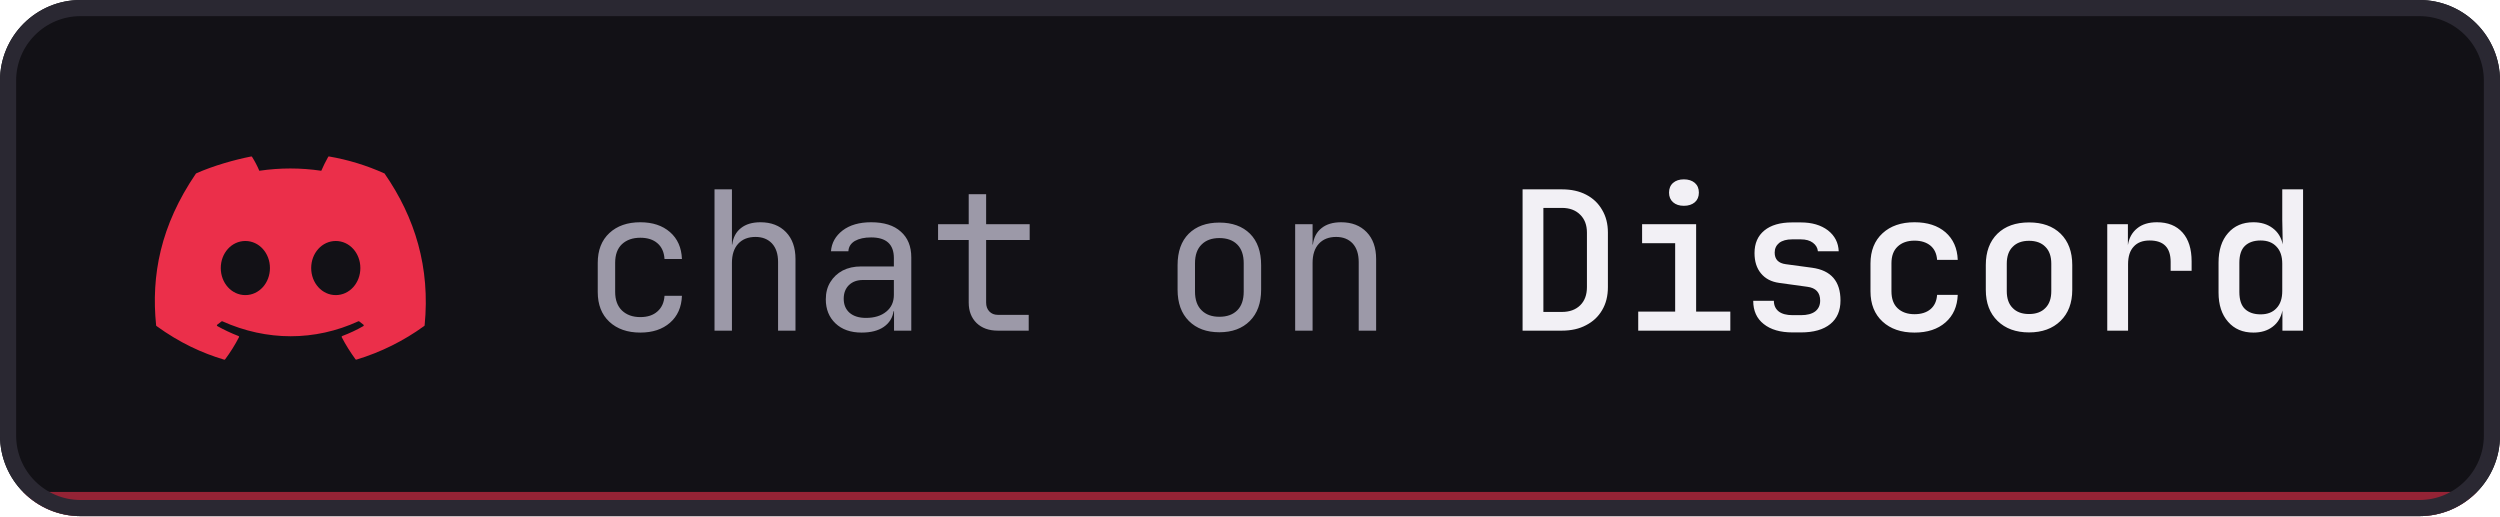
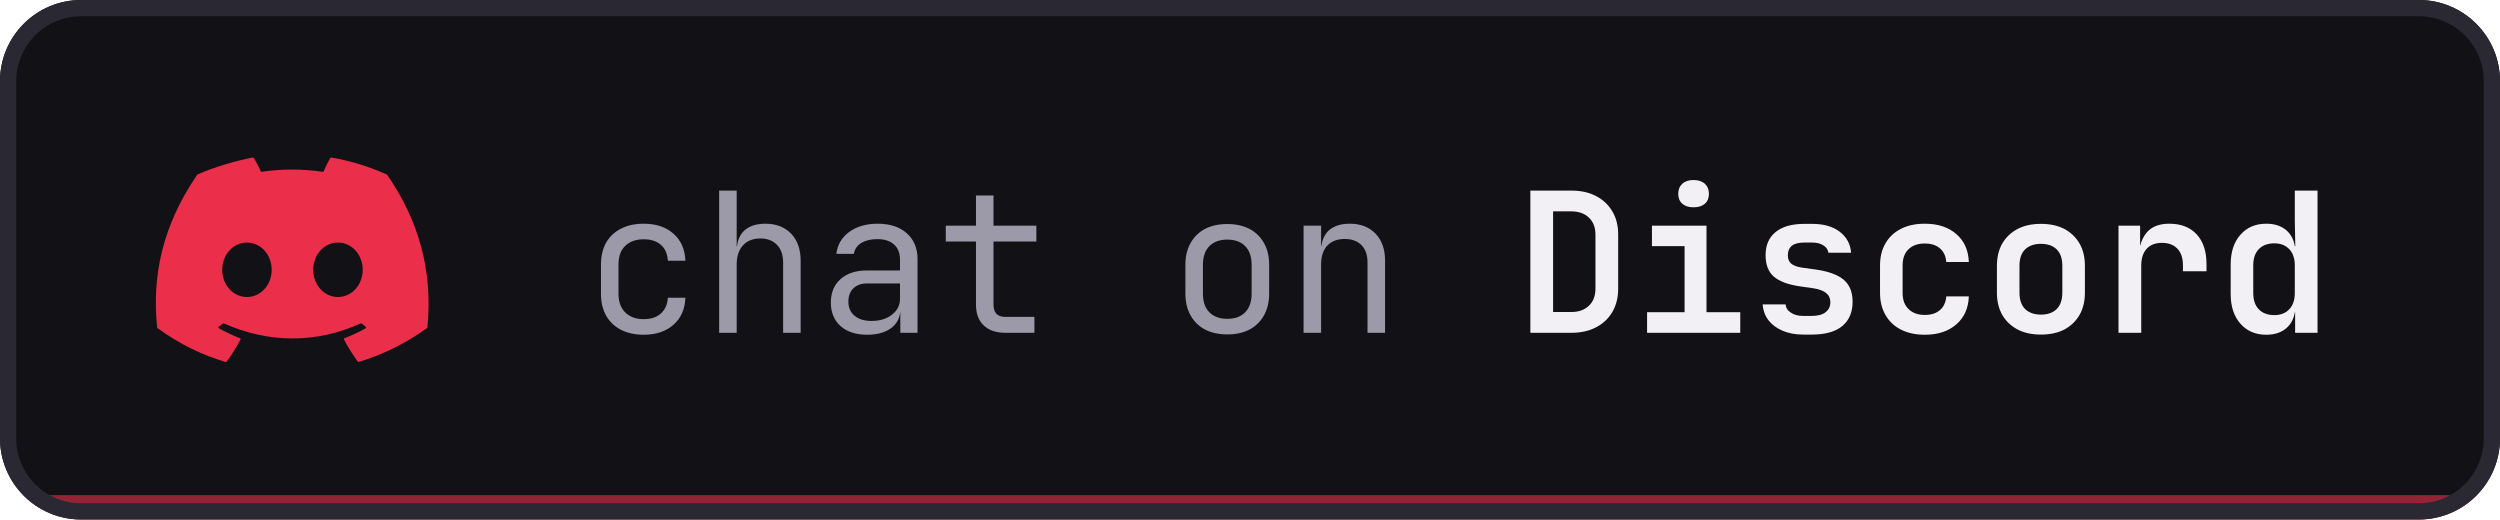
- <svg xmlns="http://www.w3.org/2000/svg" width="155" height="32" fill="none" viewBox="0 0 155 32">
+ <svg xmlns="http://www.w3.org/2000/svg" width="154" height="32" fill="none" viewBox="0 0 154 32">
  <defs>
    <clipPath id="badges-plugins-xbans-compact-discord-tile">
-       <rect width="155" height="32" rx="5" />
+       <rect width="154" height="32" rx="5" />
    </clipPath>
    <radialGradient id="badges-plugins-xbans-compact-discord-glow" cx="0.5" cy="1" r="0.9">
      <stop offset="0" stop-color="#EB2F4A" stop-opacity=".2" />
      <stop offset="1" stop-color="#EB2F4A" stop-opacity="0" />
    </radialGradient>
  </defs>
  <g clip-path="url(#badges-plugins-xbans-compact-discord-tile)">
-     <rect width="155" height="32" fill="#121116" />
-     <rect y="30.5" width="155" height="1.5" fill="#EB2F4A" fill-opacity=".6" />
+     <rect width="154" height="32" fill="#121116" />
+     <rect y="30.5" width="154" height="1.5" fill="#EB2F4A" fill-opacity=".6" />
  </g>
-   <rect x=".5" y=".5" width="154" height="31" rx="4.5" stroke="#2A2832" />
+   <rect x=".5" y=".5" width="153" height="31" rx="4.5" stroke="#2A2832" />
  <g transform="translate(6 4) scale(0.6)">
    <g>
      <path fill="#EB2F4A" d="M29.702 11.245A23.6 23.6 0 0 0 24 9.501c-.037 0-.075 0-.09.045-.246.434-.523.993-.71 1.434a21.7 21.7 0 0 0-6.404 0 10 10 0 0 0-.747-1.434c-.023-.03-.053-.052-.09-.045-1.719.339-3.916.957-5.68 1.744-.015 0-.03.015-.037.03-3.662 5.37-4.634 10.52-4.11 15.671 0 .022.014.052.037.074 2.391 1.736 4.708 2.796 6.995 3.48.037 0 .075 0 .097-.03a16.5 16.5 0 0 0 1.435-2.295.084.084 0 0 0-.052-.118 17 17 0 0 1-2.19-1.03.085.085 0 0 1 0-.147c.15-.11.299-.22.433-.331.023-.022.06-.022.09-.015 4.589 2.06 9.566 2.06 14.05 0a.1.1 0 0 1 .09.008q.21.174.433.338c.052.037.045.118 0 .147-.695.405-1.42.736-2.19 1.03-.052.022-.075.074-.045.125.419.81.905 1.568 1.42 2.281.023.03.06.044.098.03a23.5 23.5 0 0 0 7.01-3.48.08.08 0 0 0 .037-.074c.583-5.952-.98-11.11-4.14-15.672 0-.014-.023-.03-.038-.03zM15.353 23.827c-1.42 0-2.54-1.251-2.54-2.796s1.12-2.796 2.54-2.796 2.541 1.25 2.541 2.796-1.12 2.796-2.54 2.796m9.342 0c-1.42 0-2.54-1.251-2.54-2.796s1.12-2.796 2.54-2.796 2.541 1.25 2.541 2.796-1.121 2.796-2.54 2.796" />
    </g>
  </g>
-   <path fill="#9C99A8" d="M39.7 20.62L39.7 20.62Q38.5 20.62 37.78 19.95Q37.06 19.28 37.06 18.1L37.06 18.1L37.06 16.3Q37.06 15.12 37.78 14.45Q38.5 13.78 39.7 13.78L39.7 13.78Q40.84 13.78 41.54 14.39Q42.24 15 42.28 16.06L42.28 16.06L41.2 16.06Q41.16 15.42 40.76 15.08Q40.37 14.74 39.7 14.74L39.7 14.74Q38.99 14.74 38.56 15.14Q38.14 15.54 38.14 16.29L38.14 16.29L38.14 18.1Q38.14 18.84 38.56 19.25Q38.99 19.66 39.7 19.66L39.7 19.66Q40.37 19.66 40.76 19.31Q41.16 18.96 41.2 18.34L41.2 18.34L42.28 18.34Q42.24 19.4 41.54 20.01Q40.84 20.62 39.7 20.62M45.38 20.5L44.3 20.5L44.3 11.74L45.38 11.74L45.38 15.16L45.4 15.16Q45.48 14.5 45.94 14.14Q46.39 13.78 47.15 13.78L47.15 13.78Q48.14 13.78 48.73 14.39Q49.32 15 49.32 16.06L49.32 16.06L49.32 20.5L48.24 20.5L48.24 16.24Q48.24 15.5 47.86 15.09Q47.48 14.69 46.84 14.69L46.84 14.69Q46.16 14.69 45.77 15.11Q45.38 15.53 45.38 16.3L45.38 16.3L45.38 20.5M53.42 20.62L53.42 20.62Q52.4 20.62 51.8 20.05Q51.2 19.48 51.2 18.56L51.2 18.56Q51.2 17.94 51.48 17.49Q51.76 17.03 52.25 16.77Q52.74 16.52 53.38 16.52L53.38 16.52L55.42 16.52L55.42 16Q55.42 14.72 54.01 14.72L54.01 14.72Q53.39 14.72 53 14.94Q52.62 15.17 52.6 15.58L52.6 15.58L51.52 15.58Q51.58 14.8 52.24 14.29Q52.91 13.78 54.01 13.78L54.01 13.78Q55.21 13.78 55.85 14.36Q56.5 14.93 56.5 15.96L56.5 15.96L56.5 20.5L55.43 20.5L55.43 19.3L55.4 19.3Q55.31 19.91 54.79 20.27Q54.28 20.62 53.42 20.62M53.69 19.71L53.69 19.71Q54.48 19.71 54.95 19.32Q55.42 18.94 55.42 18.28L55.42 18.28L55.42 17.36L53.5 17.36Q52.97 17.36 52.64 17.67Q52.31 17.99 52.31 18.52L52.31 18.52Q52.31 19.07 52.67 19.39Q53.04 19.71 53.69 19.71M63.78 20.5L61.86 20.5Q61.04 20.5 60.55 20.03Q60.06 19.55 60.06 18.76L60.06 18.76L60.06 14.88L58.16 14.88L58.16 13.9L60.06 13.9L60.06 12.04L61.14 12.04L61.14 13.9L63.84 13.9L63.84 14.88L61.14 14.88L61.14 18.76Q61.14 19.1 61.34 19.31Q61.54 19.52 61.86 19.52L61.86 19.52L63.78 19.52L63.78 20.5M75.6 20.6L75.6 20.6Q74.41 20.6 73.71 19.9Q73.01 19.2 73.01 17.96L73.01 17.96L73.01 16.44Q73.01 15.18 73.7 14.49Q74.4 13.8 75.6 13.8L75.6 13.8Q76.8 13.8 77.5 14.49Q78.19 15.18 78.19 16.44L78.19 16.44L78.19 17.96Q78.19 19.2 77.49 19.9Q76.79 20.6 75.6 20.6M75.6 19.64L75.6 19.64Q76.31 19.64 76.71 19.24Q77.11 18.84 77.11 18.08L77.11 18.08L77.11 16.32Q77.11 15.56 76.71 15.16Q76.31 14.76 75.6 14.76L75.6 14.76Q74.9 14.76 74.5 15.16Q74.09 15.56 74.09 16.32L74.09 16.32L74.09 18.08Q74.09 18.84 74.5 19.24Q74.9 19.64 75.6 19.64M81.38 20.5L80.3 20.5L80.3 13.9L81.38 13.9L81.38 15.16L81.4 15.16Q81.48 14.5 81.94 14.14Q82.39 13.78 83.15 13.78L83.15 13.78Q84.14 13.78 84.73 14.39Q85.32 15 85.32 16.06L85.32 16.06L85.32 20.5L84.24 20.5L84.24 16.25Q84.24 15.5 83.86 15.09Q83.48 14.69 82.84 14.69L82.84 14.69Q82.16 14.69 81.77 15.11Q81.38 15.53 81.38 16.3L81.38 16.3L81.38 20.5" />
-   <path fill="#F2F0F5" d="M96.84 20.5L94.4 20.5L94.4 11.74L96.84 11.74Q97.71 11.74 98.34 12.07Q98.98 12.4 99.33 13.01Q99.69 13.61 99.69 14.42L99.69 14.42L99.69 17.8Q99.69 18.63 99.33 19.23Q98.98 19.83 98.34 20.16Q97.71 20.5 96.84 20.5L96.84 20.5M95.69 12.89L95.69 19.34L96.84 19.34Q97.55 19.34 97.97 18.93Q98.39 18.52 98.39 17.8L98.39 17.8L98.39 14.42Q98.39 13.72 97.97 13.31Q97.55 12.89 96.84 12.89L96.84 12.89L95.69 12.89M107.28 20.5L101.57 20.5L101.57 19.32L103.86 19.32L103.86 15.08L101.81 15.08L101.81 13.9L105.16 13.9L105.16 19.32L107.28 19.32L107.28 20.5M104.4 12.76L104.4 12.76Q103.98 12.76 103.73 12.54Q103.48 12.32 103.48 11.94L103.48 11.94Q103.48 11.56 103.73 11.34Q103.98 11.12 104.4 11.12L104.4 11.12Q104.82 11.12 105.08 11.34Q105.33 11.56 105.33 11.94L105.33 11.94Q105.33 12.32 105.08 12.54Q104.82 12.76 104.4 12.76M111.66 20.61L111.14 20.61Q110 20.61 109.35 20.09Q108.7 19.58 108.7 18.65L108.7 18.65L109.98 18.65Q109.98 19.07 110.28 19.31Q110.58 19.54 111.14 19.54L111.14 19.54L111.66 19.54Q112.23 19.54 112.54 19.31Q112.85 19.07 112.85 18.64L112.85 18.64Q112.85 17.88 112.05 17.78L112.05 17.78L110.31 17.54Q109.58 17.44 109.18 16.95Q108.78 16.47 108.78 15.69L108.78 15.69Q108.78 14.79 109.39 14.29Q110 13.79 111.11 13.79L111.11 13.79L111.65 13.79Q112.68 13.79 113.33 14.28Q113.97 14.78 114 15.58L114 15.58L112.71 15.58Q112.68 15.26 112.4 15.05Q112.12 14.84 111.65 14.84L111.65 14.84L111.11 14.84Q110.6 14.84 110.31 15.06Q110.03 15.29 110.03 15.66L110.03 15.66Q110.03 16.29 110.72 16.38L110.72 16.38L112.35 16.6Q114.11 16.84 114.11 18.63L114.11 18.63Q114.11 19.58 113.48 20.09Q112.84 20.61 111.66 20.61L111.66 20.61M118.7 20.62L118.7 20.62Q117.46 20.62 116.72 19.94Q115.97 19.25 115.97 18.06L115.97 18.06L115.97 16.34Q115.97 15.15 116.72 14.46Q117.46 13.78 118.7 13.78L118.7 13.78Q119.9 13.78 120.62 14.4Q121.34 15.03 121.38 16.11L121.38 16.11L120.1 16.11Q120.06 15.54 119.69 15.23Q119.31 14.92 118.7 14.92L118.7 14.92Q118.04 14.92 117.65 15.29Q117.27 15.65 117.27 16.32L117.27 16.32L117.27 18.06Q117.27 18.75 117.65 19.11Q118.04 19.48 118.7 19.48L118.7 19.48Q119.32 19.48 119.69 19.17Q120.06 18.86 120.1 18.28L120.1 18.28L121.38 18.28Q121.34 19.36 120.62 19.99Q119.9 20.62 118.7 20.62M125.8 20.61L125.8 20.61Q124.58 20.61 123.85 19.9Q123.12 19.19 123.12 17.97L123.12 17.97L123.12 16.43Q123.12 15.2 123.84 14.49Q124.56 13.79 125.8 13.79L125.8 13.79Q127.04 13.79 127.76 14.49Q128.48 15.2 128.48 16.43L128.48 16.43L128.48 17.97Q128.48 19.19 127.75 19.9Q127.02 20.61 125.8 20.61M125.8 19.47L125.8 19.47Q126.45 19.47 126.81 19.1Q127.18 18.74 127.18 18.05L127.18 18.05L127.18 16.35Q127.18 15.66 126.81 15.3Q126.45 14.93 125.8 14.93L125.8 14.93Q125.15 14.93 124.79 15.3Q124.42 15.66 124.42 16.35L124.42 16.35L124.42 18.05Q124.42 18.74 124.79 19.1Q125.15 19.47 125.8 19.47M131.94 20.5L130.65 20.5L130.65 13.9L131.93 13.9L131.93 15.2L131.93 15.2Q132.03 14.54 132.5 14.16Q132.96 13.78 133.73 13.78L133.73 13.78Q134.75 13.78 135.32 14.42Q135.88 15.05 135.88 16.2L135.88 16.2L135.88 16.79L134.58 16.79L134.58 16.24Q134.58 14.91 133.28 14.91L133.28 14.91Q132.63 14.91 132.29 15.29Q131.94 15.66 131.94 16.38L131.94 16.38L131.94 20.5M139.71 20.62L139.71 20.62Q138.72 20.62 138.14 19.95Q137.55 19.28 137.55 18.14L137.55 18.14L137.55 16.28Q137.55 15.12 138.14 14.45Q138.72 13.78 139.71 13.78L139.71 13.78Q140.42 13.78 140.9 14.14Q141.39 14.5 141.53 15.15L141.53 15.15L141.5 13.62L141.5 11.74L142.79 11.74L142.79 20.5L141.51 20.5L141.51 19.25Q141.38 19.9 140.9 20.26Q140.43 20.62 139.71 20.62M140.16 19.49L140.16 19.49Q140.79 19.49 141.14 19.11Q141.5 18.74 141.5 18.04L141.5 18.04L141.5 16.35Q141.5 15.66 141.14 15.29Q140.79 14.91 140.16 14.91L140.16 14.91Q139.54 14.91 139.19 15.24Q138.84 15.57 138.84 16.29L138.84 16.29L138.84 18.1Q138.84 18.83 139.19 19.16Q139.54 19.49 140.16 19.49" />
+   <path d="M39.65 20.62L39.65 20.62Q38.86 20.62 38.26 20.32Q37.67 20.02 37.34 19.45Q37.02 18.88 37.02 18.1L37.02 18.1L37.02 16.3Q37.02 15.51 37.34 14.94Q37.67 14.38 38.26 14.08Q38.86 13.78 39.65 13.78L39.65 13.78Q40.79 13.78 41.48 14.39Q42.18 15 42.22 16.06L42.22 16.06L41.14 16.06Q41.1 15.42 40.71 15.08Q40.32 14.74 39.65 14.74L39.65 14.74Q38.94 14.74 38.52 15.14Q38.1 15.54 38.1 16.29L38.1 16.29L38.1 18.1Q38.1 18.84 38.52 19.25Q38.94 19.66 39.65 19.66L39.65 19.66Q40.32 19.66 40.71 19.31Q41.1 18.96 41.14 18.34L41.14 18.34L42.22 18.34Q42.18 19.4 41.48 20.01Q40.79 20.62 39.65 20.62M45.38 20.5L44.3 20.5L44.3 11.74L45.38 11.74L45.38 15.16L45.4 15.16Q45.47 14.56 45.85 14.2L45.85 14.2Q46.32 13.78 47.15 13.78L47.15 13.78Q48.14 13.78 48.73 14.39Q49.32 15 49.32 16.06L49.32 16.06L49.32 20.5L48.24 20.5L48.24 16.18Q48.24 15.47 47.86 15.08Q47.48 14.69 46.84 14.69L46.84 14.69Q46.16 14.69 45.77 15.11Q45.38 15.53 45.38 16.3L45.38 16.3L45.38 20.5M53.42 20.62L53.42 20.62Q52.38 20.62 51.78 20.09Q51.18 19.55 51.18 18.64L51.18 18.64Q51.18 17.72 51.78 17.19Q52.38 16.66 53.4 16.66L53.4 16.66L55.44 16.66L55.44 16Q55.44 15.39 55.07 15.06Q54.71 14.73 54.04 14.73L54.04 14.73Q53.45 14.73 53.05 14.97Q52.66 15.22 52.6 15.64L52.6 15.64L51.52 15.64Q51.62 14.79 52.32 14.28Q53.02 13.78 54.06 13.78L54.06 13.78Q55.2 13.78 55.86 14.37Q56.52 14.96 56.52 15.96L56.52 15.96L56.52 20.5L55.46 20.5L55.46 19.24L55.45 19.24Q55.39 19.83 54.91 20.2L54.91 20.2Q54.35 20.62 53.42 20.62M53.69 19.77L53.69 19.77Q54.46 19.77 54.95 19.38Q55.44 19 55.44 18.4L55.44 18.4L55.44 17.46L53.42 17.46Q52.88 17.46 52.57 17.76Q52.26 18.06 52.26 18.58L52.26 18.58Q52.26 19.13 52.64 19.45Q53.02 19.77 53.69 19.77M63.72 20.5L61.92 20.5Q61.07 20.5 60.59 20.04Q60.12 19.59 60.12 18.76L60.12 18.76L60.12 14.88L58.26 14.88L58.26 13.9L60.12 13.9L60.12 12.04L61.2 12.04L61.2 13.9L63.84 13.9L63.84 14.88L61.2 14.88L61.2 18.76Q61.2 19.52 61.92 19.52L61.92 19.52L63.72 19.52L63.72 20.5M75.6 20.6L75.6 20.6Q74.81 20.6 74.23 20.3Q73.66 20 73.34 19.43Q73.02 18.86 73.02 18.08L73.02 18.08L73.02 16.32Q73.02 15.53 73.34 14.97Q73.66 14.4 74.23 14.1Q74.81 13.8 75.6 13.8L75.6 13.8Q76.39 13.8 76.97 14.1Q77.54 14.4 77.86 14.97Q78.18 15.53 78.18 16.31L78.18 16.31L78.18 18.08Q78.18 18.86 77.86 19.43Q77.54 20 76.97 20.3Q76.39 20.6 75.6 20.6M75.6 19.64L75.6 19.64Q76.31 19.64 76.7 19.24Q77.1 18.84 77.1 18.08L77.1 18.08L77.1 16.32Q77.1 15.56 76.7 15.16Q76.31 14.76 75.6 14.76L75.6 14.76Q74.9 14.76 74.5 15.16Q74.1 15.56 74.1 16.32L74.1 16.32L74.1 18.08Q74.1 18.84 74.5 19.24Q74.9 19.64 75.6 19.64M81.38 20.5L80.3 20.5L80.3 13.9L81.38 13.9L81.38 15.16L81.4 15.16Q81.47 14.56 81.85 14.2L81.85 14.2Q82.32 13.78 83.15 13.78L83.15 13.78Q84.14 13.78 84.73 14.39Q85.32 15 85.32 16.06L85.32 16.06L85.32 20.5L84.24 20.5L84.24 16.18Q84.24 15.47 83.86 15.09Q83.48 14.72 82.84 14.72L82.84 14.72Q82.16 14.72 81.77 15.12Q81.38 15.53 81.38 16.3L81.38 16.3L81.38 20.5" fill="#9C99A8" />
+   <path d="M96.79 20.5L94.27 20.5L94.27 11.74L96.79 11.74Q97.68 11.74 98.32 12.08Q98.96 12.41 99.32 13.02Q99.68 13.62 99.68 14.45L99.68 14.45L99.68 17.78Q99.68 18.6 99.32 19.22Q98.96 19.83 98.32 20.16Q97.68 20.5 96.79 20.5L96.79 20.5M95.67 13.02L95.67 19.22L96.79 19.22Q97.48 19.22 97.88 18.83Q98.28 18.45 98.28 17.78L98.28 17.78L98.28 14.45Q98.28 13.79 97.88 13.41Q97.48 13.02 96.79 13.02L96.79 13.02L95.67 13.02M107.2 20.5L101.46 20.5L101.46 19.23L103.77 19.23L103.77 15.16L101.76 15.16L101.76 13.9L105.12 13.9L105.12 19.23L107.2 19.23L107.2 20.5M104.32 12.77L104.32 12.77Q103.88 12.77 103.63 12.55Q103.38 12.33 103.38 11.94L103.38 11.94Q103.38 11.55 103.63 11.32Q103.88 11.09 104.32 11.09L104.32 11.09Q104.77 11.09 105.02 11.32Q105.27 11.55 105.27 11.94L105.27 11.94Q105.27 12.33 105.02 12.55Q104.77 12.77 104.32 12.77M111.6 20.61L111.08 20.61Q110.35 20.61 109.8 20.37Q109.26 20.14 108.94 19.73Q108.62 19.31 108.58 18.75L108.58 18.75L109.99 18.75Q110.02 19.07 110.32 19.26Q110.61 19.46 111.08 19.46L111.08 19.46L111.6 19.46Q112.17 19.46 112.46 19.23Q112.75 19 112.75 18.62L112.75 18.62Q112.75 18.26 112.49 18.05Q112.23 17.84 111.72 17.76L111.72 17.76L110.88 17.64Q109.78 17.48 109.27 17.04Q108.76 16.6 108.76 15.72L108.76 15.72Q108.76 14.8 109.37 14.3Q109.98 13.79 111.16 13.79L111.16 13.79L111.62 13.79Q112.69 13.79 113.32 14.27Q113.96 14.75 114.03 15.57L114.03 15.57L112.63 15.57Q112.59 15.29 112.33 15.12Q112.06 14.94 111.62 14.94L111.62 14.94L111.16 14.94Q110.62 14.94 110.38 15.14Q110.13 15.34 110.13 15.72L110.13 15.72Q110.13 16.07 110.35 16.25Q110.56 16.42 111.03 16.49L111.03 16.49L111.9 16.61Q113.04 16.78 113.58 17.24Q114.12 17.7 114.12 18.59L114.12 18.59Q114.12 19.55 113.49 20.08Q112.86 20.61 111.6 20.61L111.6 20.61M118.57 20.62L118.57 20.62Q117.73 20.62 117.11 20.31Q116.49 20 116.15 19.41Q115.81 18.83 115.81 18.05L115.81 18.05L115.81 16.35Q115.81 15.56 116.15 14.98Q116.49 14.4 117.11 14.09Q117.73 13.78 118.57 13.78L118.57 13.78Q119.78 13.78 120.51 14.42Q121.24 15.05 121.28 16.14L121.28 16.14L119.89 16.14Q119.85 15.6 119.5 15.3Q119.16 15 118.57 15L118.57 15Q117.93 15 117.57 15.35Q117.2 15.7 117.2 16.35L117.2 16.35L117.2 18.05Q117.2 18.69 117.57 19.04Q117.93 19.4 118.57 19.4L118.57 19.4Q119.16 19.4 119.5 19.1Q119.85 18.8 119.89 18.26L119.89 18.26L121.28 18.26Q121.24 19.35 120.51 19.98Q119.78 20.62 118.57 20.62M125.72 20.61L125.72 20.61Q124.89 20.61 124.29 20.3Q123.68 19.98 123.34 19.4Q123.01 18.82 123.01 18.03L123.01 18.03L123.01 16.37Q123.01 15.58 123.34 15Q123.68 14.42 124.29 14.1Q124.89 13.79 125.72 13.79L125.72 13.79Q126.56 13.79 127.16 14.1Q127.76 14.42 128.1 15Q128.43 15.58 128.43 16.36L128.43 16.36L128.43 18.03Q128.43 18.82 128.1 19.4Q127.76 19.98 127.16 20.3Q126.56 20.61 125.72 20.61M125.72 19.38L125.72 19.38Q126.34 19.38 126.69 19.04Q127.04 18.69 127.04 18.03L127.04 18.03L127.04 16.37Q127.04 15.7 126.69 15.36Q126.34 15.02 125.72 15.02L125.72 15.02Q125.11 15.02 124.75 15.36Q124.4 15.7 124.4 16.37L124.4 16.37L124.4 18.03Q124.4 18.69 124.75 19.04Q125.11 19.38 125.72 19.38M131.9 20.5L130.5 20.5L130.5 13.9L131.83 13.9L131.83 15.16L131.83 15.16Q131.95 14.66 132.24 14.32L132.24 14.32Q132.7 13.78 133.63 13.78L133.63 13.78Q134.7 13.78 135.31 14.43Q135.92 15.09 135.92 16.25L135.92 16.25L135.92 16.71L134.47 16.71L134.47 16.35Q134.47 15.68 134.13 15.32Q133.78 14.96 133.18 14.96L133.18 14.96Q132.57 14.96 132.24 15.32Q131.9 15.69 131.9 16.35L131.9 16.35L131.9 20.5M139.6 20.62L139.6 20.62Q138.61 20.62 138.01 19.94Q137.41 19.26 137.41 18.11L137.41 18.11L137.41 16.29Q137.41 15.14 138.01 14.46Q138.61 13.78 139.6 13.78L139.6 13.78Q140.42 13.78 140.9 14.24L140.9 14.24Q141.27 14.6 141.36 15.16L141.36 15.16L141.39 15.16L141.36 13.61L141.36 11.74L142.76 11.74L142.76 20.5L141.38 20.5L141.38 19.24L141.36 19.24Q141.27 19.8 140.9 20.16L140.9 20.16Q140.42 20.62 139.6 20.62M140.1 19.41L140.1 19.41Q140.68 19.41 141.02 19.05Q141.36 18.69 141.36 18.05L141.36 18.05L141.36 16.35Q141.36 15.71 141.02 15.35Q140.68 14.99 140.1 14.99L140.1 14.99Q139.48 14.99 139.14 15.35Q138.8 15.7 138.8 16.35L138.8 16.35L138.8 18.05Q138.8 18.7 139.14 19.05Q139.48 19.41 140.1 19.41" fill="#F2F0F5" />
</svg>
